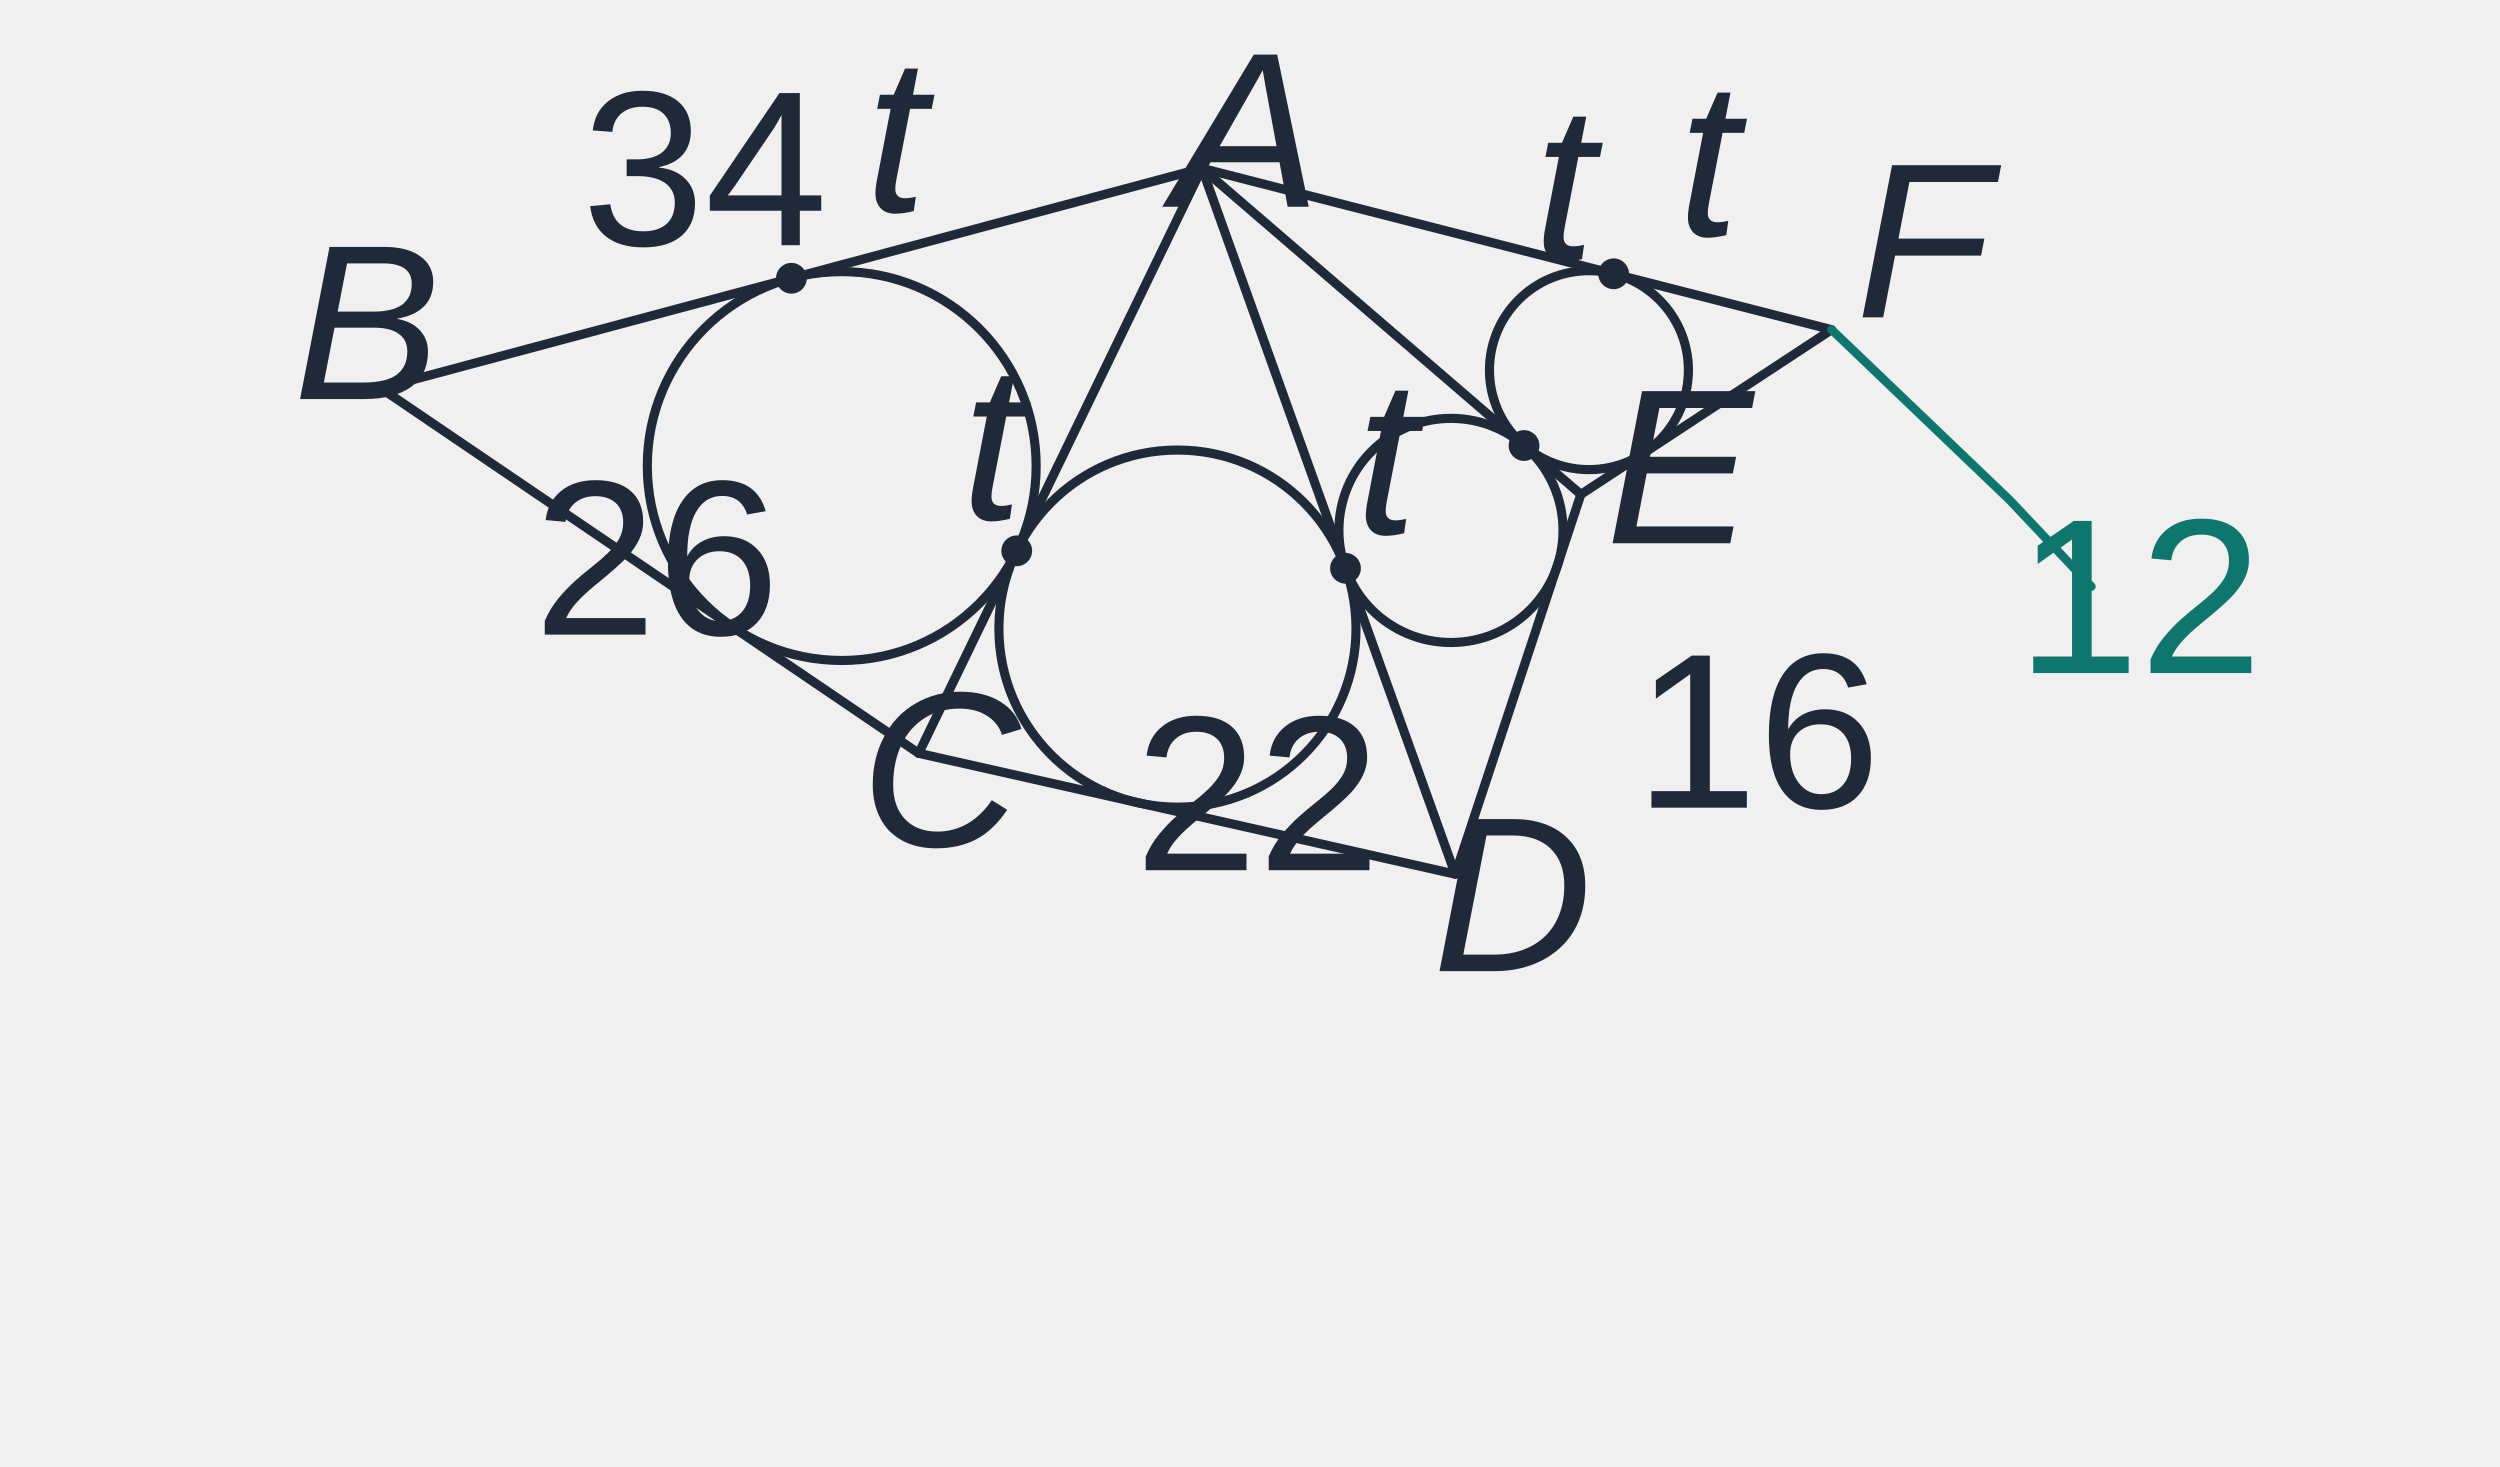
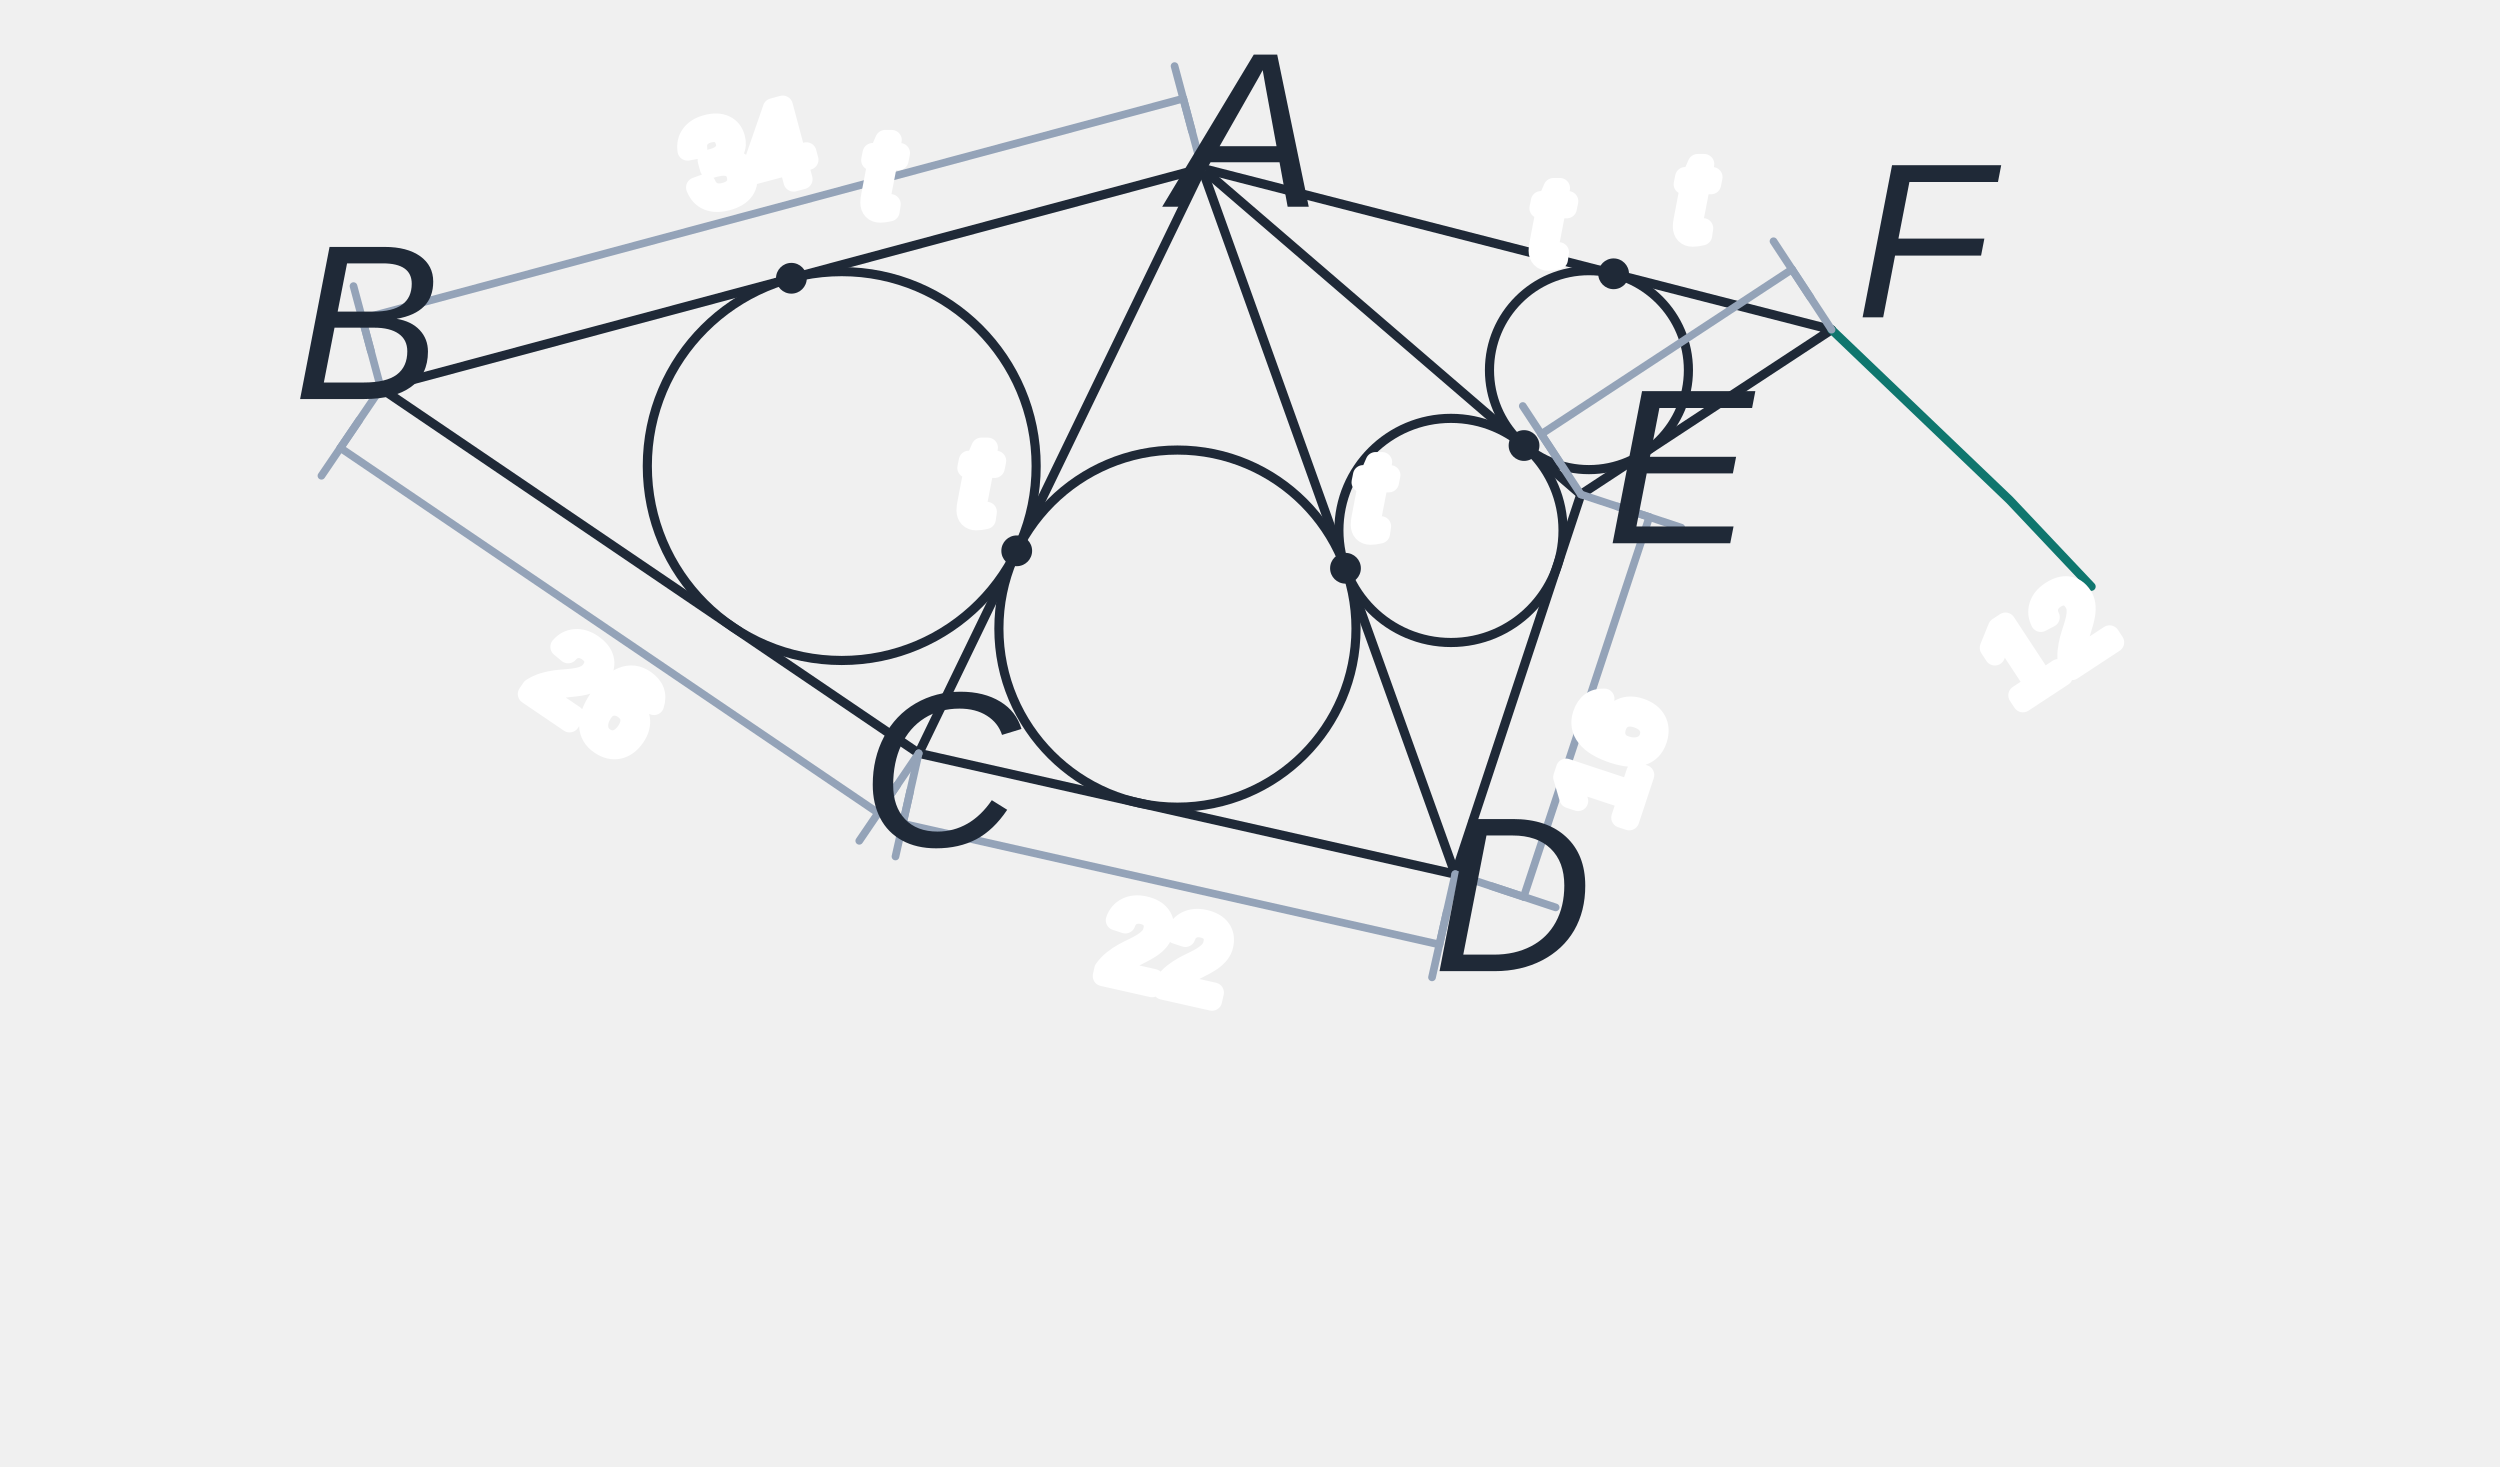
<svg xmlns="http://www.w3.org/2000/svg" viewBox="0 0 520 305" role="img" aria-label="네 내접원의 공통 접선에서 접선 길이를 연쇄하는 풀이 그림" data-visual-provenance="R2_INDEPENDENT_MODEL" data-publication-style-version="AP_M3_PUBLICATION_2026_10_04" style="color:#1f2937">
  <g fill="none" stroke="currentColor" stroke-width="1.9" stroke-linecap="round" stroke-linejoin="round">
    <path d="M250 35 L79.22 80.76 L191.09 156.69 L302.69 181.83 L328.82 102.84 L380.97 68.57 Z" />
    <line x1="250" y1="35" x2="191.09" y2="156.69" />
    <line x1="250" y1="35" x2="302.69" y2="181.83" />
    <line x1="250" y1="35" x2="328.82" y2="102.84" />
    <circle cx="175.08" cy="96.94" r="40.44" />
    <circle cx="244.91" cy="130.75" r="37.14" />
    <circle cx="301.80" cy="110.33" r="23.31" />
    <circle cx="330.50" cy="76.99" r="20.69" />
    <g fill="currentColor" stroke="none">
      <circle cx="164.61" cy="57.88" r="3.2" />
      <circle cx="211.48" cy="114.57" r="3.2" />
      <circle cx="279.86" cy="118.20" r="3.2" />
      <circle cx="317.00" cy="92.67" r="3.2" />
      <circle cx="335.63" cy="56.95" r="3.2" />
    </g>
  </g>
  <g fill="currentColor" font-family="Noto Sans KR, Pretendard, Apple SD Gothic Neo, Malgun Gothic, Arial, sans-serif" font-size="13">
    <path id="owner-leader-q18-EF" class="ap-pub-owner-leader" data-owner-decoration="owner-leader" data-owner-segment="EF" data-owner-segment-endpoints="380.97,68.57;435,122" fill="none" stroke="#0f766e" stroke-width="1.8" stroke-linecap="round" stroke-linejoin="round" d="M 380.97 68.57 L 418 104 L 435 122" />
+     <g class="ap-pub-dimension" data-owner-segment="seg-AB">
+       <line x1="250.00" y1="35.00" x2="246.12" y2="20.51" />
+       <line x1="79.22" y1="80.76" x2="75.34" y2="66.27" />
+       <line x1="246.12" y1="20.51" x2="75.34" y2="66.27" />
+       <line x1="247.93" y1="27.27" x2="244.31" y2="13.75" />
+       <line x1="77.15" y1="73.03" x2="73.53" y2="59.51" />
+     </g>
+     <g class="ap-pub-dimension" data-owner-segment="seg-BC">
+       <line x1="79.22" y1="80.76" x2="70.80" y2="93.17" />
+       <line x1="191.09" y1="156.69" x2="182.67" y2="169.10" />
+       <line x1="70.80" y1="93.17" x2="182.67" y2="169.10" />
+       <line x1="74.73" y1="87.38" x2="66.86" y2="98.96" />
+       <line x1="186.60" y1="163.31" x2="178.73" y2="174.89" />
+     </g>
+     <g class="ap-pub-dimension" data-owner-segment="seg-CD">
+       <line x1="191.09" y1="156.69" x2="187.79" y2="171.32" />
+       <line x1="302.69" y1="181.83" x2="299.39" y2="196.46" />
+       <line x1="187.79" y1="171.32" x2="299.39" y2="196.46" />
+       <line x1="189.33" y1="164.49" x2="186.26" y2="178.15" />
+       <line x1="300.93" y1="189.63" x2="297.86" y2="203.29" />
+     </g>
+     <g class="ap-pub-dimension" data-owner-segment="seg-DE">
+       <line x1="302.69" y1="181.83" x2="316.93" y2="186.54" />
+       <line x1="328.82" y1="102.84" x2="343.06" y2="107.55" />
+       <line x1="316.93" y1="186.54" x2="343.06" y2="107.55" />
+       <line x1="310.29" y1="184.34" x2="323.58" y2="188.74" />
+       <line x1="336.42" y1="105.35" x2="349.71" y2="109.75" />
+     </g>
+     <g class="ap-pub-dimension" data-owner-segment="EF">
+       <line x1="328.82" y1="102.84" x2="320.58" y2="90.30" />
+       <line x1="380.97" y1="68.57" x2="372.73" y2="56.03" />
+       <line x1="320.58" y1="90.30" x2="372.73" y2="56.03" />
+       <line x1="324.43" y1="96.15" x2="316.74" y2="84.45" />
+       <line x1="376.58" y1="61.88" x2="368.89" y2="50.18" />
+     </g>
    <text x="244" y="43" class="ap-pub-label ap-pub-math ap-pub-variable" data-publication-font-role="MATH_VARIABLE" data-publication-tone="neutral" data-layout-normalized="mobile-label-clearance">A</text>
    <text x="61" y="83" class="ap-pub-label ap-pub-math ap-pub-variable" data-publication-font-role="MATH_VARIABLE" data-publication-tone="neutral">B</text>
    <text x="179" y="176" class="ap-pub-label ap-pub-math ap-pub-variable" data-publication-font-role="MATH_VARIABLE" data-publication-tone="neutral">C</text>
    <text x="298" y="202" class="ap-pub-label ap-pub-math ap-pub-variable" data-publication-font-role="MATH_VARIABLE" data-publication-tone="neutral">D</text>
    <text x="334" y="113" class="ap-pub-label ap-pub-math ap-pub-variable" data-publication-font-role="MATH_VARIABLE" data-publication-tone="neutral">E</text>
    <text x="386" y="66" class="ap-pub-label ap-pub-math ap-pub-variable" data-publication-font-role="MATH_VARIABLE" data-publication-tone="neutral">F</text>
-     <text x="121" y="51" class="ap-pub-label ap-pub-math ap-pub-numeric" data-publication-font-role="MATH_VALUE" data-publication-tone="neutral" data-label-kind="length" data-owner-segment="seg-AB" data-owner-segment-endpoints="250,35;79.22,80.76" data-owner-type="STRAIGHT_SEGMENT_LENGTH" data-fact-role="GIVEN" id="length-label-q18-1" data-owner-source="visible-line-adjacency-reviewed">34</text>
-     <text x="111" y="132" class="ap-pub-label ap-pub-math ap-pub-numeric" data-publication-font-role="MATH_VALUE" data-publication-tone="neutral" data-label-kind="length" data-owner-segment="seg-BC" data-owner-segment-endpoints="79.22,80.76;191.09,156.69" data-owner-type="STRAIGHT_SEGMENT_LENGTH" data-fact-role="GIVEN" id="length-label-q18-2" data-owner-source="visible-line-adjacency-reviewed">26</text>
-     <text x="236" y="181" class="ap-pub-label ap-pub-math ap-pub-numeric" data-publication-font-role="MATH_VALUE" data-publication-tone="neutral" data-label-kind="length" data-owner-segment="seg-CD" data-owner-segment-endpoints="191.09,156.69;302.69,181.83" data-owner-type="STRAIGHT_SEGMENT_LENGTH" data-fact-role="GIVEN" id="length-label-q18-3" data-owner-source="visible-line-adjacency-reviewed">22</text>
-     <text x="340" y="168" class="ap-pub-label ap-pub-math ap-pub-numeric" data-publication-font-role="MATH_VALUE" data-publication-tone="neutral" data-layout-normalized="mobile-label-clearance" data-label-kind="length" data-owner-segment="seg-DE" data-owner-segment-endpoints="302.69,181.83;328.82,102.84" data-owner-type="STRAIGHT_SEGMENT_LENGTH" data-fact-role="GIVEN" id="length-label-q18-4" data-owner-source="visible-line-adjacency-reviewed">16</text>
-     <text x="445" y="140" class="ap-pub-label ap-pub-math ap-pub-numeric" data-publication-font-role="MATH_VALUE" data-publication-tone="teal" data-layout-normalized="mobile-label-clearance" data-label-kind="length" data-owner-segment="EF" data-owner-segment-endpoints="328.82,102.84;380.97,68.57" data-owner-type="STRAIGHT_SEGMENT_LENGTH" data-fact-role="GIVEN" id="length-label-q18-5" text-anchor="middle">12</text>
-     <text x="180" y="44" class="ap-pub-label ap-pub-math ap-pub-variable" data-publication-font-role="MATH_VARIABLE" data-publication-tone="neutral" data-layout-normalized="mobile-label-clearance">t</text>
-     <text x="200" y="108" class="ap-pub-label ap-pub-math ap-pub-variable" data-publication-font-role="MATH_VARIABLE" data-publication-tone="neutral">t</text>
-     <text x="282" y="111" class="ap-pub-label ap-pub-math ap-pub-variable" data-publication-font-role="MATH_VARIABLE" data-publication-tone="neutral">t</text>
-     <text x="319" y="54" class="ap-pub-label ap-pub-math ap-pub-variable" data-publication-font-role="MATH_VARIABLE" data-publication-tone="neutral" data-layout-normalized="mobile-label-clearance">t</text>
-     <text x="349" y="49" class="ap-pub-label ap-pub-math ap-pub-variable" data-publication-font-role="MATH_VARIABLE" data-publication-tone="neutral" data-layout-normalized="mobile-label-clearance">t</text>
+     <text x="157.36" y="39.83" class="ap-pub-label ap-pub-math ap-pub-numeric" data-publication-font-role="MATH_VALUE" data-publication-tone="neutral" data-label-kind="length" data-owner-segment="seg-AB" data-owner-segment-endpoints="250,35;79.22,80.76" data-owner-type="STRAIGHT_SEGMENT_LENGTH" data-fact-role="GIVEN" id="length-label-q18-1" data-owner-source="visible-line-adjacency-reviewed" text-anchor="middle" transform="rotate(-15.000 157.36 39.83)" data-layout-normalized="offset-dimension-owner">34</text>
+     <text x="119.43" y="150.89" class="ap-pub-label ap-pub-math ap-pub-numeric" data-publication-font-role="MATH_VALUE" data-publication-tone="neutral" data-label-kind="length" data-owner-segment="seg-BC" data-owner-segment-endpoints="79.22,80.76;191.09,156.69" data-owner-type="STRAIGHT_SEGMENT_LENGTH" data-fact-role="GIVEN" id="length-label-q18-2" data-owner-source="visible-line-adjacency-reviewed" text-anchor="middle" transform="rotate(34.166 119.43 150.89)" data-layout-normalized="offset-dimension-owner">26</text>
+     <text x="240.74" y="205.58" class="ap-pub-label ap-pub-math ap-pub-numeric" data-publication-font-role="MATH_VALUE" data-publication-tone="neutral" data-label-kind="length" data-owner-segment="seg-CD" data-owner-segment-endpoints="191.09,156.69;302.69,181.83" data-owner-type="STRAIGHT_SEGMENT_LENGTH" data-fact-role="GIVEN" id="length-label-q18-3" data-owner-source="visible-line-adjacency-reviewed" text-anchor="middle" transform="rotate(12.695 240.74 205.58)" data-layout-normalized="offset-dimension-owner">22</text>
+     <text x="342.34" y="160.13" class="ap-pub-label ap-pub-math ap-pub-numeric" data-publication-font-role="MATH_VALUE" data-publication-tone="neutral" data-layout-normalized="offset-dimension-owner" data-label-kind="length" data-owner-segment="seg-DE" data-owner-segment-endpoints="302.69,181.83;328.82,102.84" data-owner-type="STRAIGHT_SEGMENT_LENGTH" data-fact-role="GIVEN" id="length-label-q18-4" data-owner-source="visible-line-adjacency-reviewed" text-anchor="middle" transform="rotate(-71.696 342.34 160.13)">16</text>
+     <text x="430.00" y="140.00" class="ap-pub-label ap-pub-math ap-pub-numeric" data-publication-font-role="MATH_VALUE" data-publication-tone="teal" data-layout-normalized="offset-dimension-owner" data-label-kind="length" data-owner-segment="EF" data-owner-segment-endpoints="328.82,102.84;380.97,68.57" data-owner-type="STRAIGHT_SEGMENT_LENGTH" data-fact-role="GIVEN" id="length-label-q18-5" text-anchor="middle" transform="rotate(-33.311 430.00 140.00)">12</text>
+     <text x="180" y="44" class="ap-pub-label ap-pub-math ap-pub-variable" data-publication-font-role="MATH_VARIABLE" data-publication-tone="neutral" data-layout-normalized="mobile-label-clearance" data-label-kind="length" data-owner-type="TANGENT_SEGMENT_LENGTH" id="length-label-q18-t-5">t</text>
+     <text x="200" y="108" class="ap-pub-label ap-pub-math ap-pub-variable" data-publication-font-role="MATH_VARIABLE" data-publication-tone="neutral" data-label-kind="length" data-owner-type="TANGENT_SEGMENT_LENGTH" id="length-label-q18-t-4">t</text>
+     <text x="282" y="111" class="ap-pub-label ap-pub-math ap-pub-variable" data-publication-font-role="MATH_VARIABLE" data-publication-tone="neutral" data-label-kind="length" data-owner-type="TANGENT_SEGMENT_LENGTH" id="length-label-q18-t-3">t</text>
+     <text x="319" y="54" class="ap-pub-label ap-pub-math ap-pub-variable" data-publication-font-role="MATH_VARIABLE" data-publication-tone="neutral" data-layout-normalized="mobile-label-clearance" data-label-kind="length" data-owner-type="TANGENT_SEGMENT_LENGTH" id="length-label-q18-t-2">t</text>
+     <text x="349" y="49" class="ap-pub-label ap-pub-math ap-pub-variable" data-publication-font-role="MATH_VARIABLE" data-publication-tone="neutral" data-layout-normalized="mobile-label-clearance" data-label-kind="length" data-owner-type="TANGENT_SEGMENT_LENGTH" id="length-label-q18-t-1">t</text>
  </g>
  <style id="apmath-publication-style">
:root{color:#1f2937}
text.ap-pub-label{font-size:46px!important;font-weight:500!important;fill:#1f2937!important;stroke:none!important;font-kerning:normal}
text.ap-pub-text{font-family:"Noto Sans KR", "Pretendard", "Apple SD Gothic Neo", "Malgun Gothic", Arial, sans-serif!important;font-style:normal!important}
text.ap-pub-math{font-family:"STIX Two Math", "Cambria Math", "Times New Roman", serif!important;font-style:normal!important}
text.ap-pub-variable{font-style:italic!important}
text.ap-pub-strong{font-weight:650!important}
text.ap-pub-title{font-size:55px!important;font-weight:700!important;fill:#1f2937!important}
text.ap-pub-label[data-publication-tone="teal"]{fill:#0f766e!important}
text.ap-pub-label[data-publication-tone="blue"]{fill:#2563eb!important}
text.ap-pub-label[data-publication-tone="warm"]{fill:#d97706!important}
.g,.main{stroke:#1f2937!important;stroke-width:2.05px!important}
.aux,.guide{stroke:#94a3b8!important;stroke-width:1.35px!important;stroke-dasharray:5 4}
.hi,.accent{stroke:#2563eb!important;stroke-width:2.6px!important}
.dot{fill:#2563eb!important}
line,path,polyline,polygon,circle,ellipse{stroke-linecap:round;stroke-linejoin:round}
@media print{text.ap-pub-label{font-size:21px!important}text.ap-pub-title{font-size:25px!important}}
+ text.ap-pub-label.ap-pub-numeric,text[data-label-kind="angle"],text[data-label-kind="angle-arc"],text[data-label-kind="length"]{font-size:22px!important;stroke:#fff!important;stroke-width:8px!important;paint-order:stroke fill!important;stroke-linejoin:round!important}
+ .ap-pub-angle-arc{stroke:#64748b;stroke-width:2.2;fill:none;stroke-linecap:round}
+ .ap-pub-dimension line{stroke:#94a3b8;stroke-width:1.6;fill:none;stroke-linecap:round}
+ .ap-pub-equality-mark{stroke:#64748b;stroke-width:2.5;stroke-linecap:round}
+ 
+ /* numeric annotation labels: half-size publication pass */
+ text.ap-pub-label.ap-pub-numeric,text.ap-pub-label[data-label-kind="angle"],text.ap-pub-label[data-label-kind="angle-arc"],text.ap-pub-label[data-label-kind="length"]{font-size:23px!important;stroke-width:4.2px!important}
</style>
</svg>
